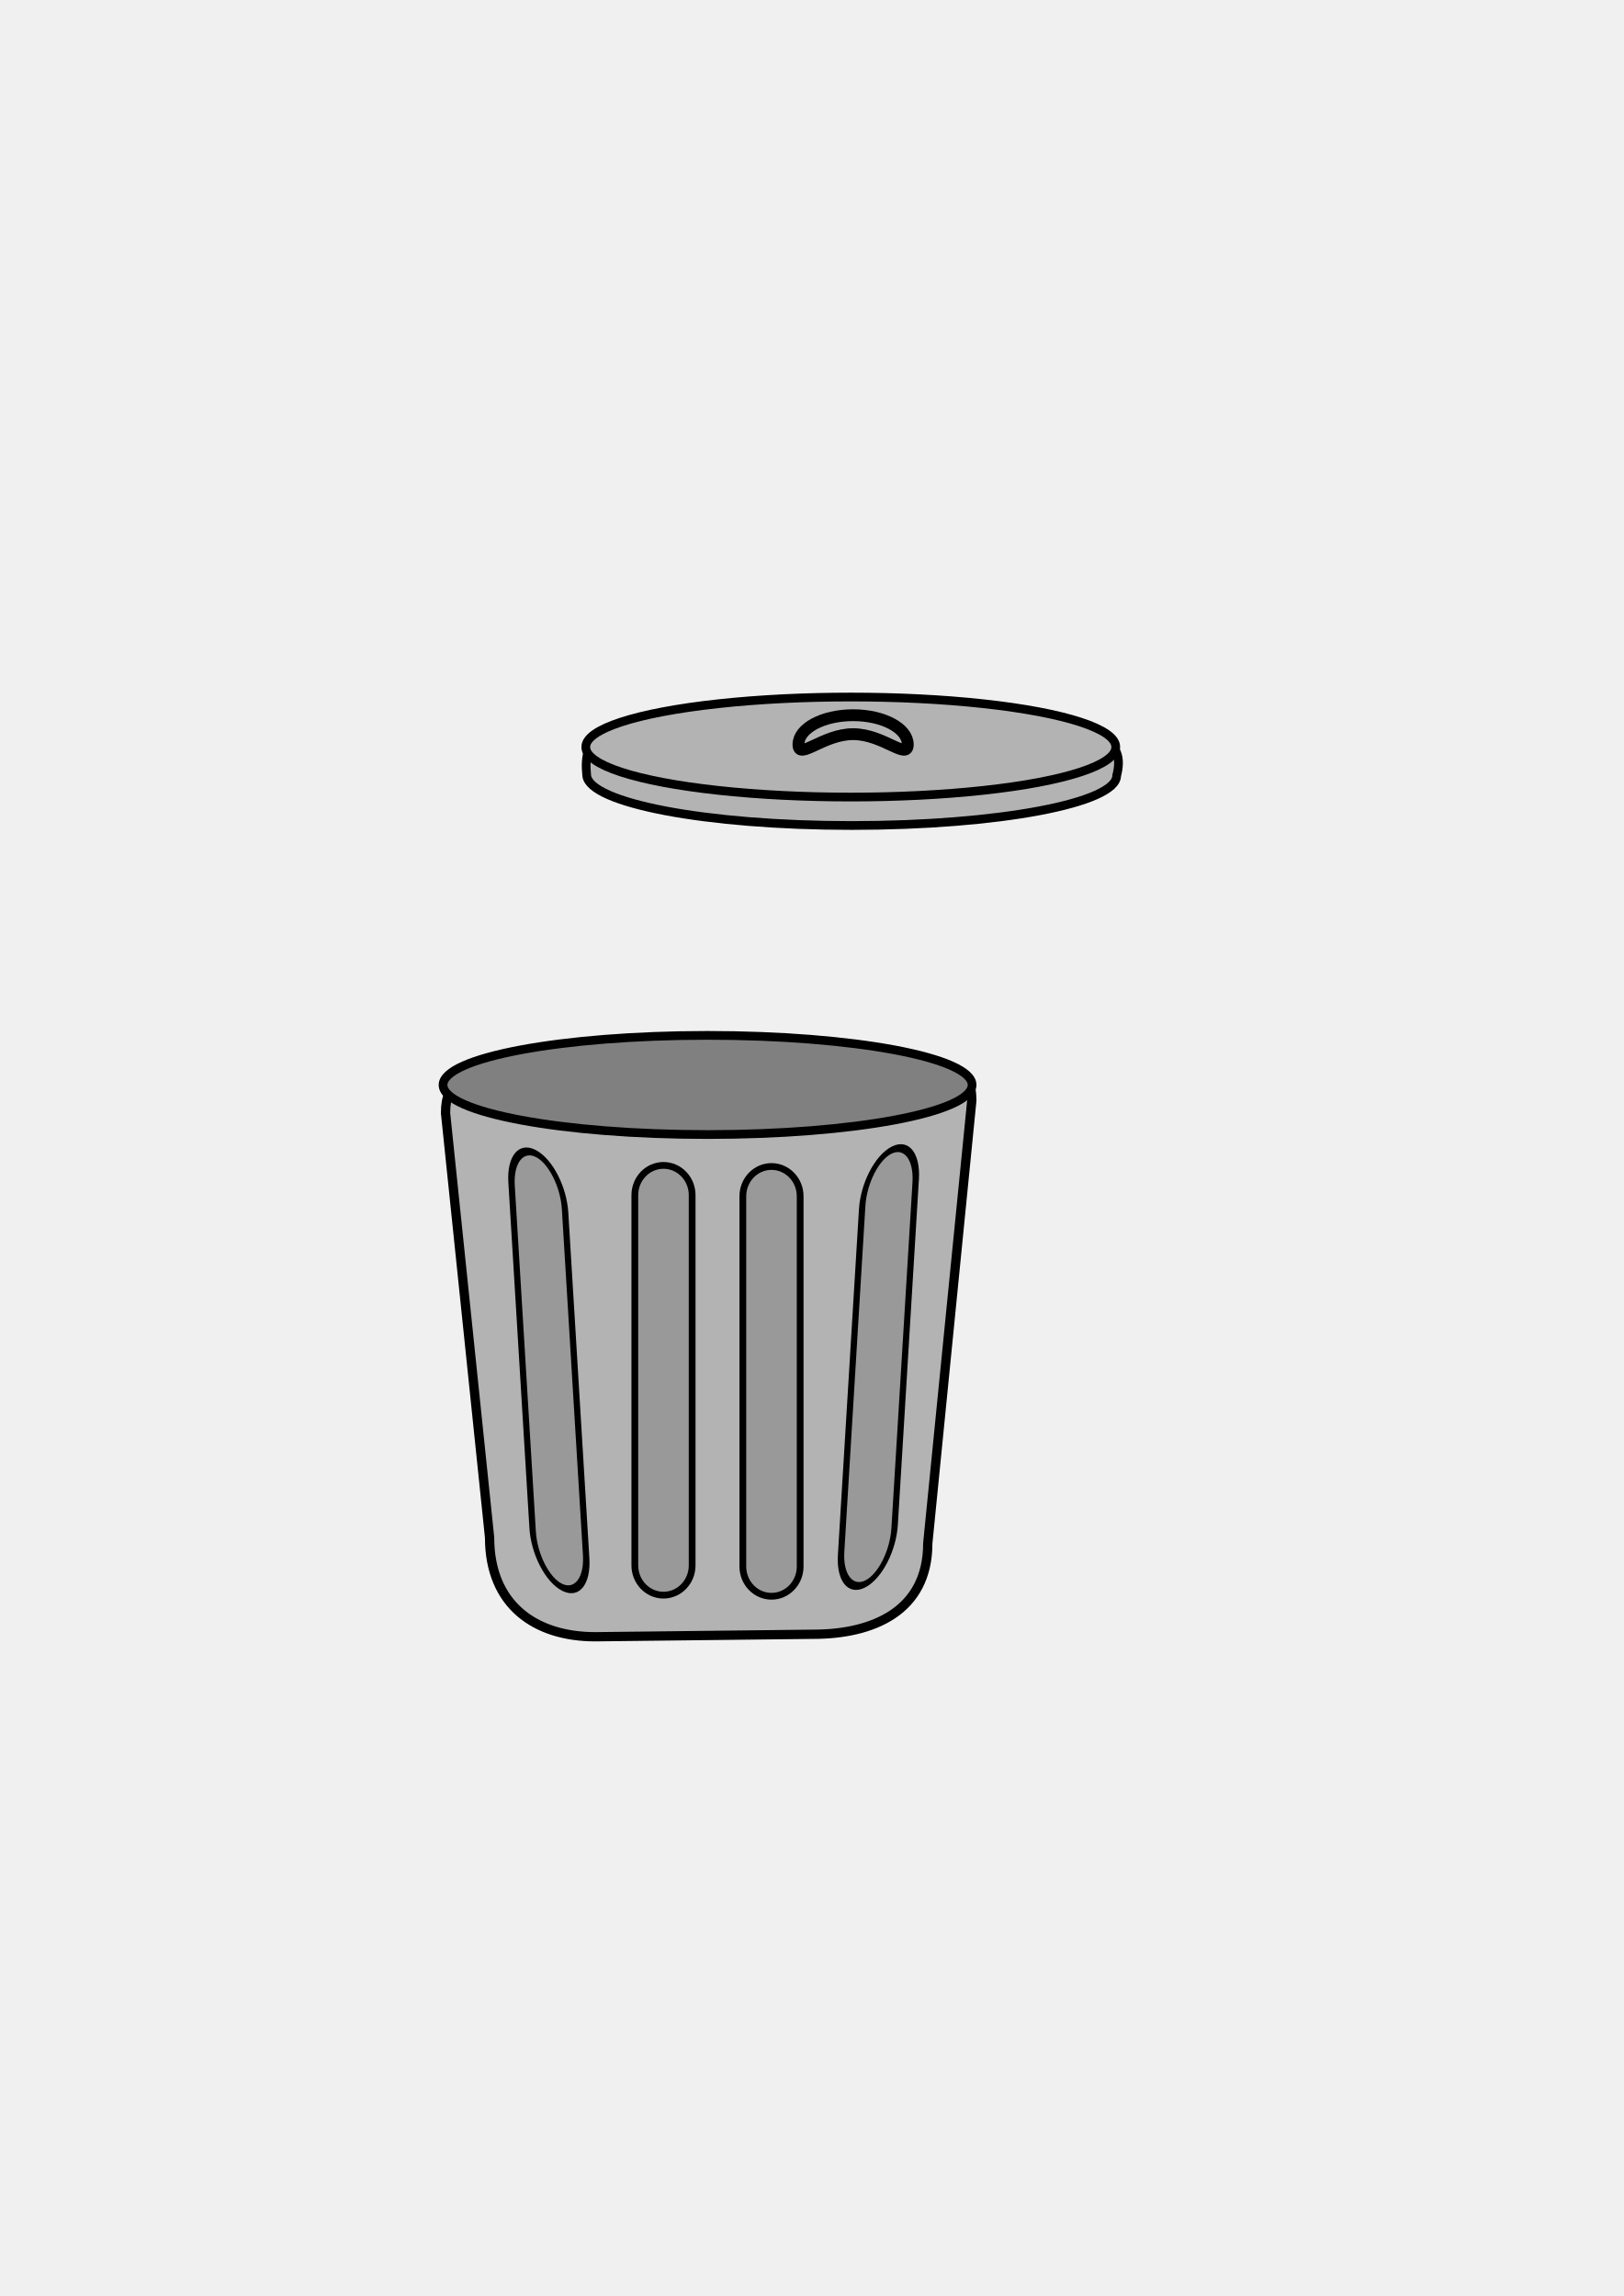
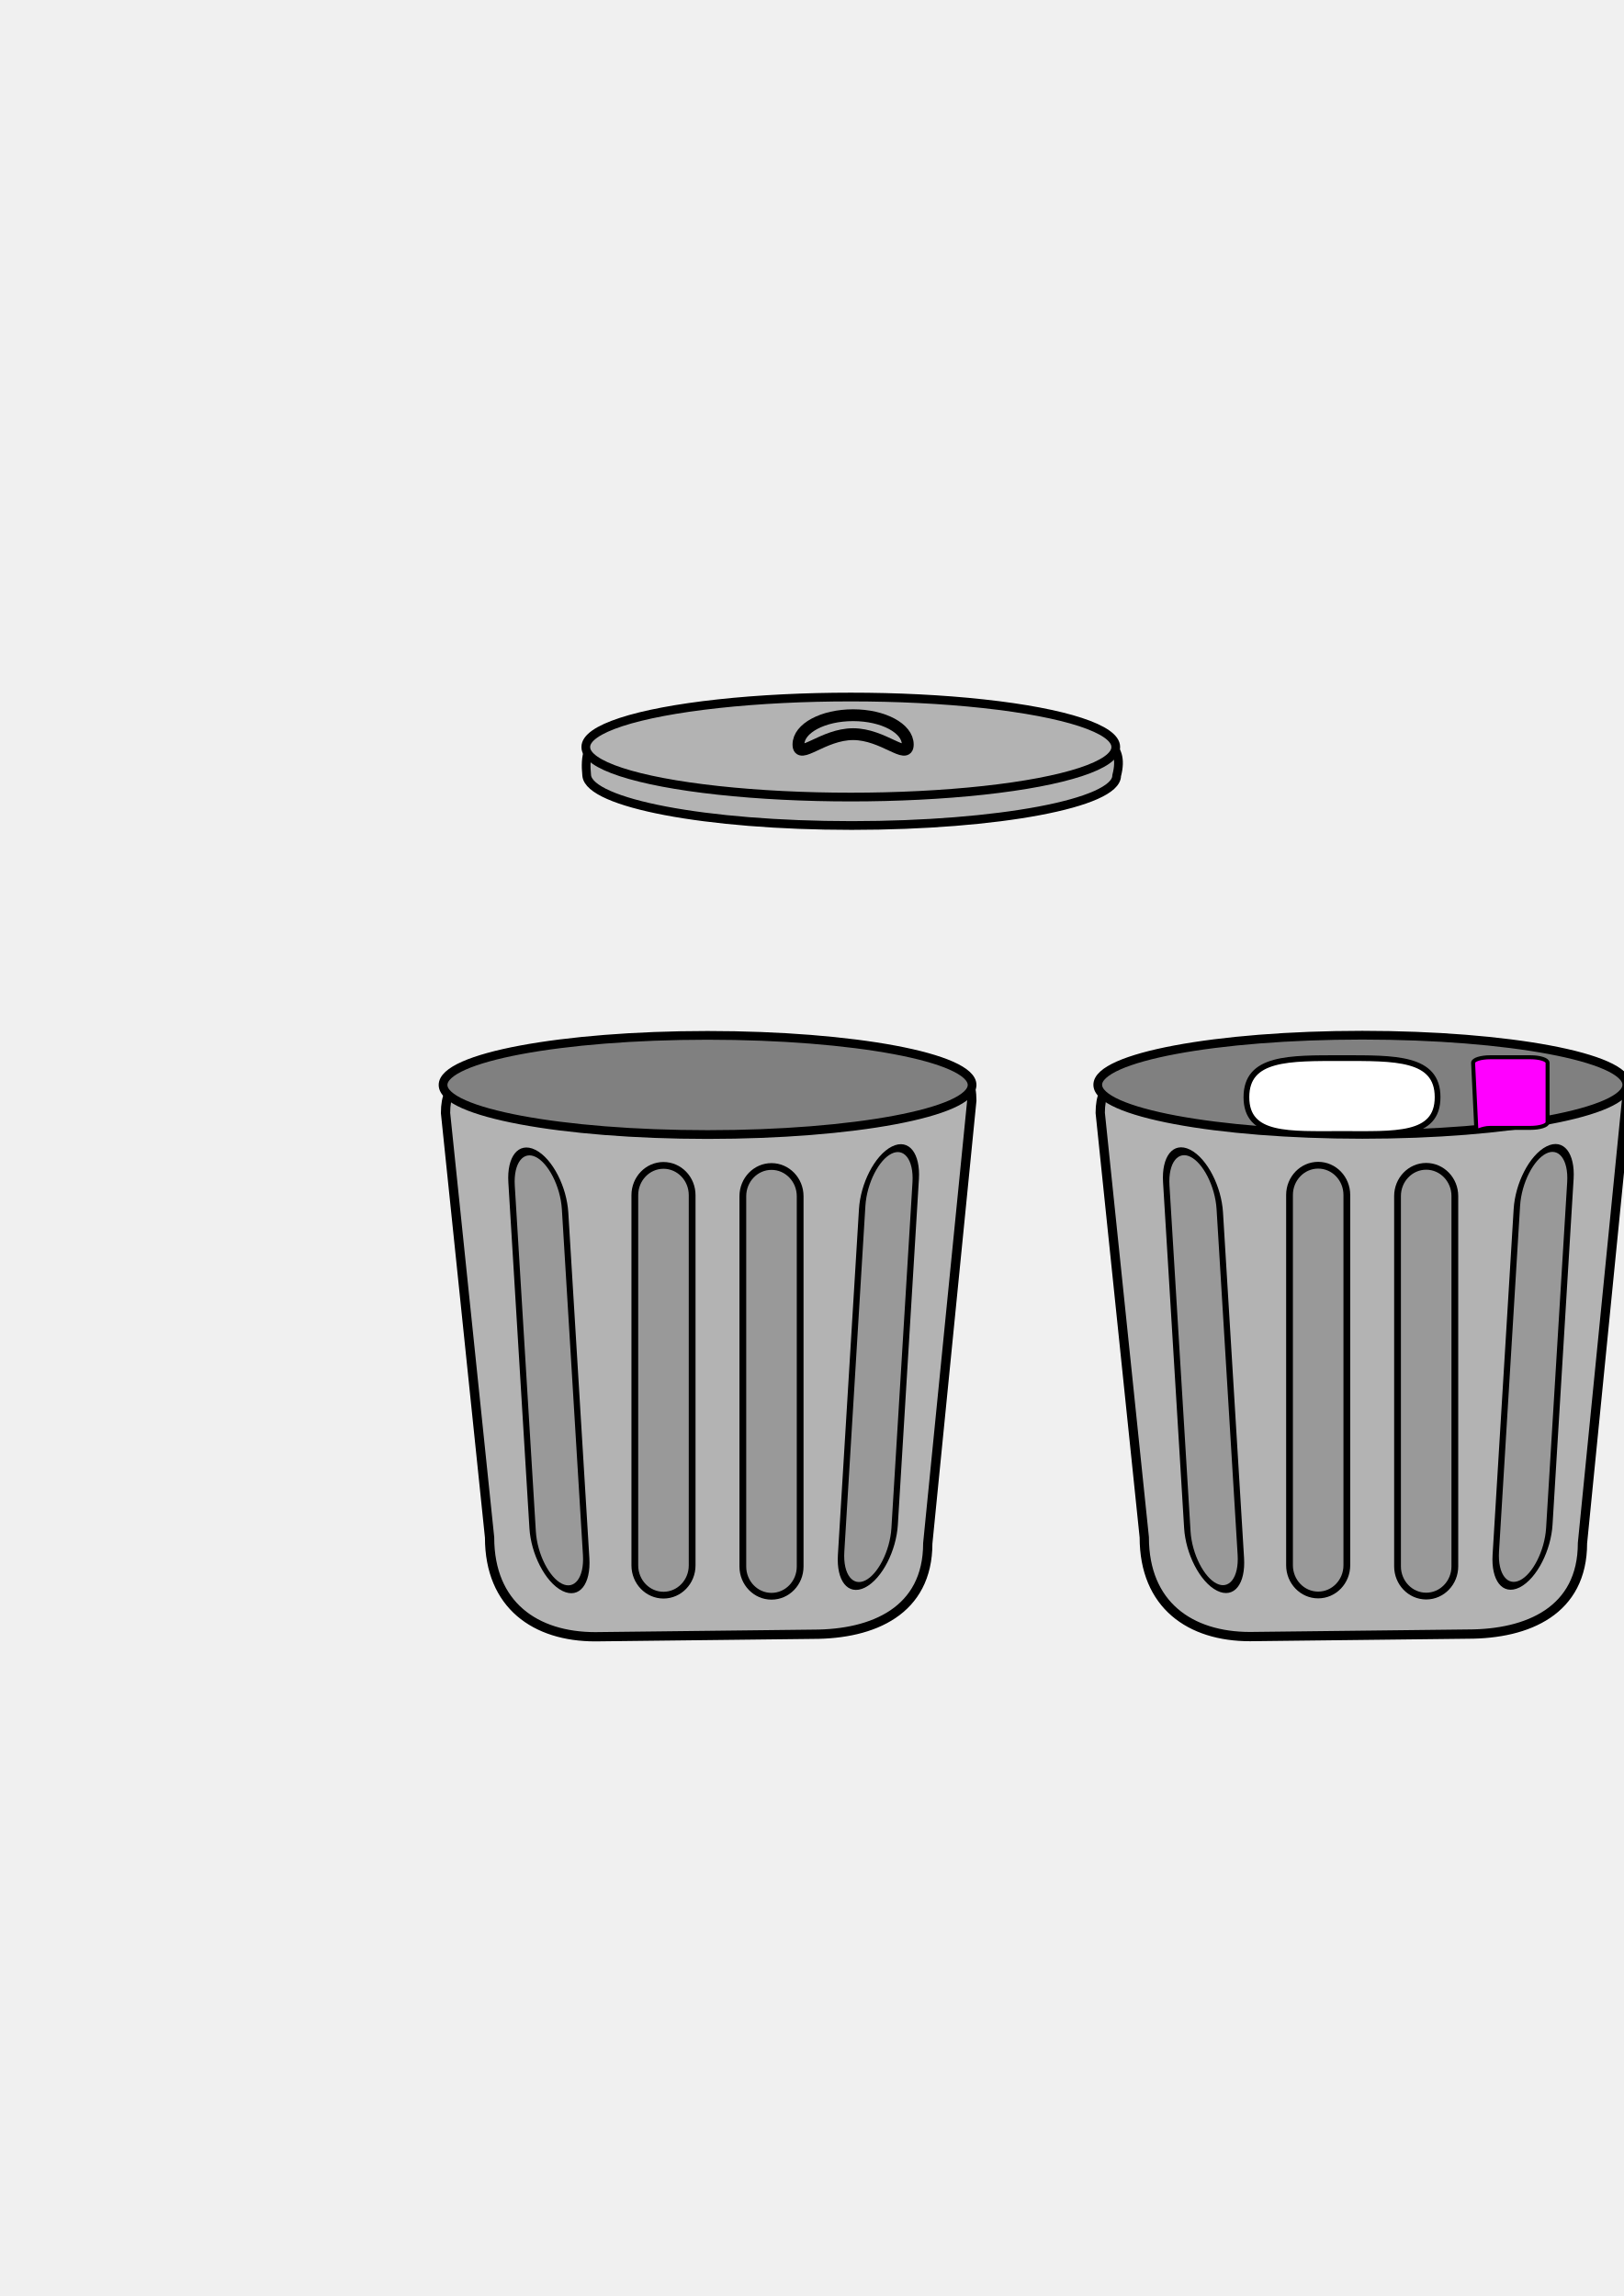
<svg xmlns="http://www.w3.org/2000/svg" width="744.094" height="1052.362" id="svg2890">
  <defs id="defs2892">
    </defs>
  <g id="layer1">
    <path style="fill:#b3b3b3;fill-opacity:1;stroke:#000000;stroke-width:4.253;stroke-linejoin:round;stroke-miterlimit:4;stroke-dashoffset:0;stroke-opacity:1" d="M 267.75,506.728 L 380.769,509.014 C 408.162,509.014 445.351,473.412 445.351,504.442 L 425.172,707.375 C 425.172,738.405 400.089,749.057 372.696,749.057 L 272.796,750.2 C 245.403,750.2 224.36,735.72 224.36,704.69 L 204.177,510.157 C 204.177,479.128 240.357,506.728 267.75,506.728 z" id="rect2926" />
    <path style="opacity:1;fill:#808080;fill-opacity:1;stroke:#000000;stroke-width:4;stroke-linejoin:round;stroke-miterlimit:4;stroke-dasharray:none;stroke-dashoffset:0;stroke-opacity:1" id="path2929" d="M 450.528,494.253 A 121.218,22.728 0 1 1 208.091,494.253 A 121.218,22.728 0 1 1 450.528,494.253 z" transform="translate(-5.050763,3.030458)" />
    <g id="g2914" transform="translate(75.28355,-137.351)">
      <g style="fill:#b3b3b3" id="g2905">
        <path style="fill:#b3b3b3;fill-opacity:1;stroke:#000000;stroke-width:4;stroke-linejoin:round;stroke-miterlimit:4;stroke-dashoffset:0;stroke-opacity:1" d="M 436.45,492.858 C 436.45,505.475 382.05,515.715 315.021,515.715 C 247.992,515.715 194.931,505.403 193.592,492.858 C 189.552,454.987 233.185,484.421 313.001,480.102 C 393.666,475.737 444.531,462.058 436.45,492.858 z" id="path2900" />
        <path style="opacity:1;fill:#b3b3b3;fill-opacity:1;stroke:#000000;stroke-width:4;stroke-linejoin:round;stroke-miterlimit:4;stroke-dasharray:none;stroke-dashoffset:0;stroke-opacity:1" id="path2902" d="M 448.571,400.934 A 121.429,22.857 0 1 1 205.714,400.934 A 121.429,22.857 0 1 1 448.571,400.934 z" transform="translate(-12.54025,78.82162)" />
      </g>
      <path id="path2911" d="M 340.724,478.596 C 340.724,486.012 329.501,473.848 315.673,473.848 C 301.844,473.848 290.621,486.012 290.621,478.596 C 290.621,471.18 301.844,465.161 315.673,465.161 C 329.501,465.161 340.724,471.18 340.724,478.596 z" style="fill:#b3b3b3;fill-opacity:1;stroke:#000000;stroke-width:5.415;stroke-linejoin:round;stroke-miterlimit:4;stroke-dashoffset:0;stroke-opacity:1" />
    </g>
    <rect style="opacity:1;fill:#999999;fill-opacity:1;stroke:#000000;stroke-width:3.298;stroke-linejoin:round;stroke-miterlimit:4;stroke-dasharray:none;stroke-dashoffset:0;stroke-opacity:1" id="rect2934" width="27.442" height="199.21" x="494.944" y="756.725" ry="20.224" transform="matrix(0.8937575,-0.4485504,-6.0814874e-2,0.9981491,0,0)" />
    <rect style="opacity:1;fill:#999999;fill-opacity:1;stroke:#000000;stroke-width:3.298;stroke-linejoin:round;stroke-miterlimit:4;stroke-dasharray:none;stroke-dashoffset:0;stroke-opacity:1" id="rect2938" width="27.442" height="199.21" x="-259.857" y="419.049" ry="20.224" transform="matrix(-0.8937575,-0.4485504,6.0814868e-2,0.9981491,0,0)" />
    <rect style="opacity:1;fill:#999999;fill-opacity:1;stroke:#000000;stroke-width:3.1;stroke-linejoin:round;stroke-miterlimit:4;stroke-dasharray:none;stroke-dashoffset:0;stroke-opacity:1" id="rect2942" width="26.264" height="196.98" x="290.924" y="534.154" ry="13.637" />
    <rect style="opacity:1;fill:#999999;fill-opacity:1;stroke:#000000;stroke-width:3.1;stroke-linejoin:round;stroke-miterlimit:4;stroke-dasharray:none;stroke-dashoffset:0;stroke-opacity:1" id="rect3714" width="26.264" height="196.98" x="340.421" y="534.659" ry="13.637" />
+     <path style="fill:#b3b3b3;fill-opacity:1;stroke:#000000;stroke-width:4.253;stroke-linejoin:round;stroke-miterlimit:4;stroke-dashoffset:0;stroke-opacity:1" d="M 567.777,506.65 L 680.796,508.936 C 708.188,508.936 745.378,473.334 745.378,504.363 L 725.199,707.297 C 725.199,738.326 700.116,748.979 672.723,748.979 L 572.822,750.122 C 545.43,750.122 524.387,735.641 524.387,704.612 L 504.204,510.079 C 504.204,479.049 540.384,506.65 567.777,506.65 z" id="path2521" />
+     <path style="opacity:1;fill:#808080;fill-opacity:1;stroke:#000000;stroke-width:4;stroke-linejoin:round;stroke-miterlimit:4;stroke-dasharray:none;stroke-dashoffset:0;stroke-opacity:1" id="path2523" d="M 450.528,494.253 A 121.218,22.728 0 1 1 208.091,494.253 A 121.218,22.728 0 1 1 450.528,494.253 z" transform="translate(294.976,2.951891)" />
+     <rect style="opacity:1;fill:#999999;fill-opacity:1;stroke:#000000;stroke-width:3.298;stroke-linejoin:round;stroke-miterlimit:4;stroke-dasharray:none;stroke-dashoffset:0;stroke-opacity:1" id="rect2525" width="27.442" height="199.21" x="841.219" y="912.256" ry="20.224" transform="matrix(0.8937575,-0.4485504,-6.081487e-2,0.9981491,0,0)" />
+     <rect style="opacity:1;fill:#999999;fill-opacity:1;stroke:#000000;stroke-width:3.298;stroke-linejoin:round;stroke-miterlimit:4;stroke-dasharray:none;stroke-dashoffset:0;stroke-opacity:1" id="rect2527" width="27.442" height="199.21" x="-606.142" y="263.355" ry="20.224" transform="matrix(-0.8937575,-0.4485504,6.0814864e-2,0.9981491,0,0)" />
+     <rect style="opacity:1;fill:#999999;fill-opacity:1;stroke:#000000;stroke-width:3.1;stroke-linejoin:round;stroke-miterlimit:4;stroke-dasharray:none;stroke-dashoffset:0;stroke-opacity:1" id="rect2529" width="26.264" height="196.98" x="590.951" y="534.075" ry="13.637" />
+     <rect style="opacity:1;fill:#999999;fill-opacity:1;stroke:#000000;stroke-width:3.1;stroke-linejoin:round;stroke-miterlimit:4;stroke-dasharray:none;stroke-dashoffset:0;stroke-opacity:1" id="rect2531" width="26.264" height="196.98" x="640.448" y="534.58" ry="13.637" />
+     <path style="fill:#ffffff;fill-opacity:1;stroke:#000000;stroke-width:2.63;stroke-linejoin:round;stroke-miterlimit:4;stroke-dashoffset:0;stroke-opacity:1" d="M 658.807,502.879 C 658.807,521.224 639.181,519.751 615,519.751 C 590.819,519.751 571.193,521.224 571.193,502.879 C 571.193,484.534 590.819,484.984 615,484.984 C 639.181,484.984 658.807,484.534 658.807,502.879 z" id="path2533" />
+     <path style="fill:#ff00ff;fill-opacity:1;stroke:#000000;stroke-width:1.824;stroke-linejoin:round;stroke-miterlimit:4;stroke-dashoffset:0;stroke-opacity:1" d="M 682.982,484.581 L 701.303,484.581 C 705.683,484.581 709.209,485.713 709.209,487.118 L 709.209,514.423 C 709.209,515.828 705.683,516.96 701.303,516.96 L 682.982,516.96 C 678.602,516.96 676.56,519.161 676.56,517.756 L 675.076,487.118 C 675.076,485.713 678.602,484.581 682.982,484.581 z" id="rect2536" />
  </g>
</svg>
